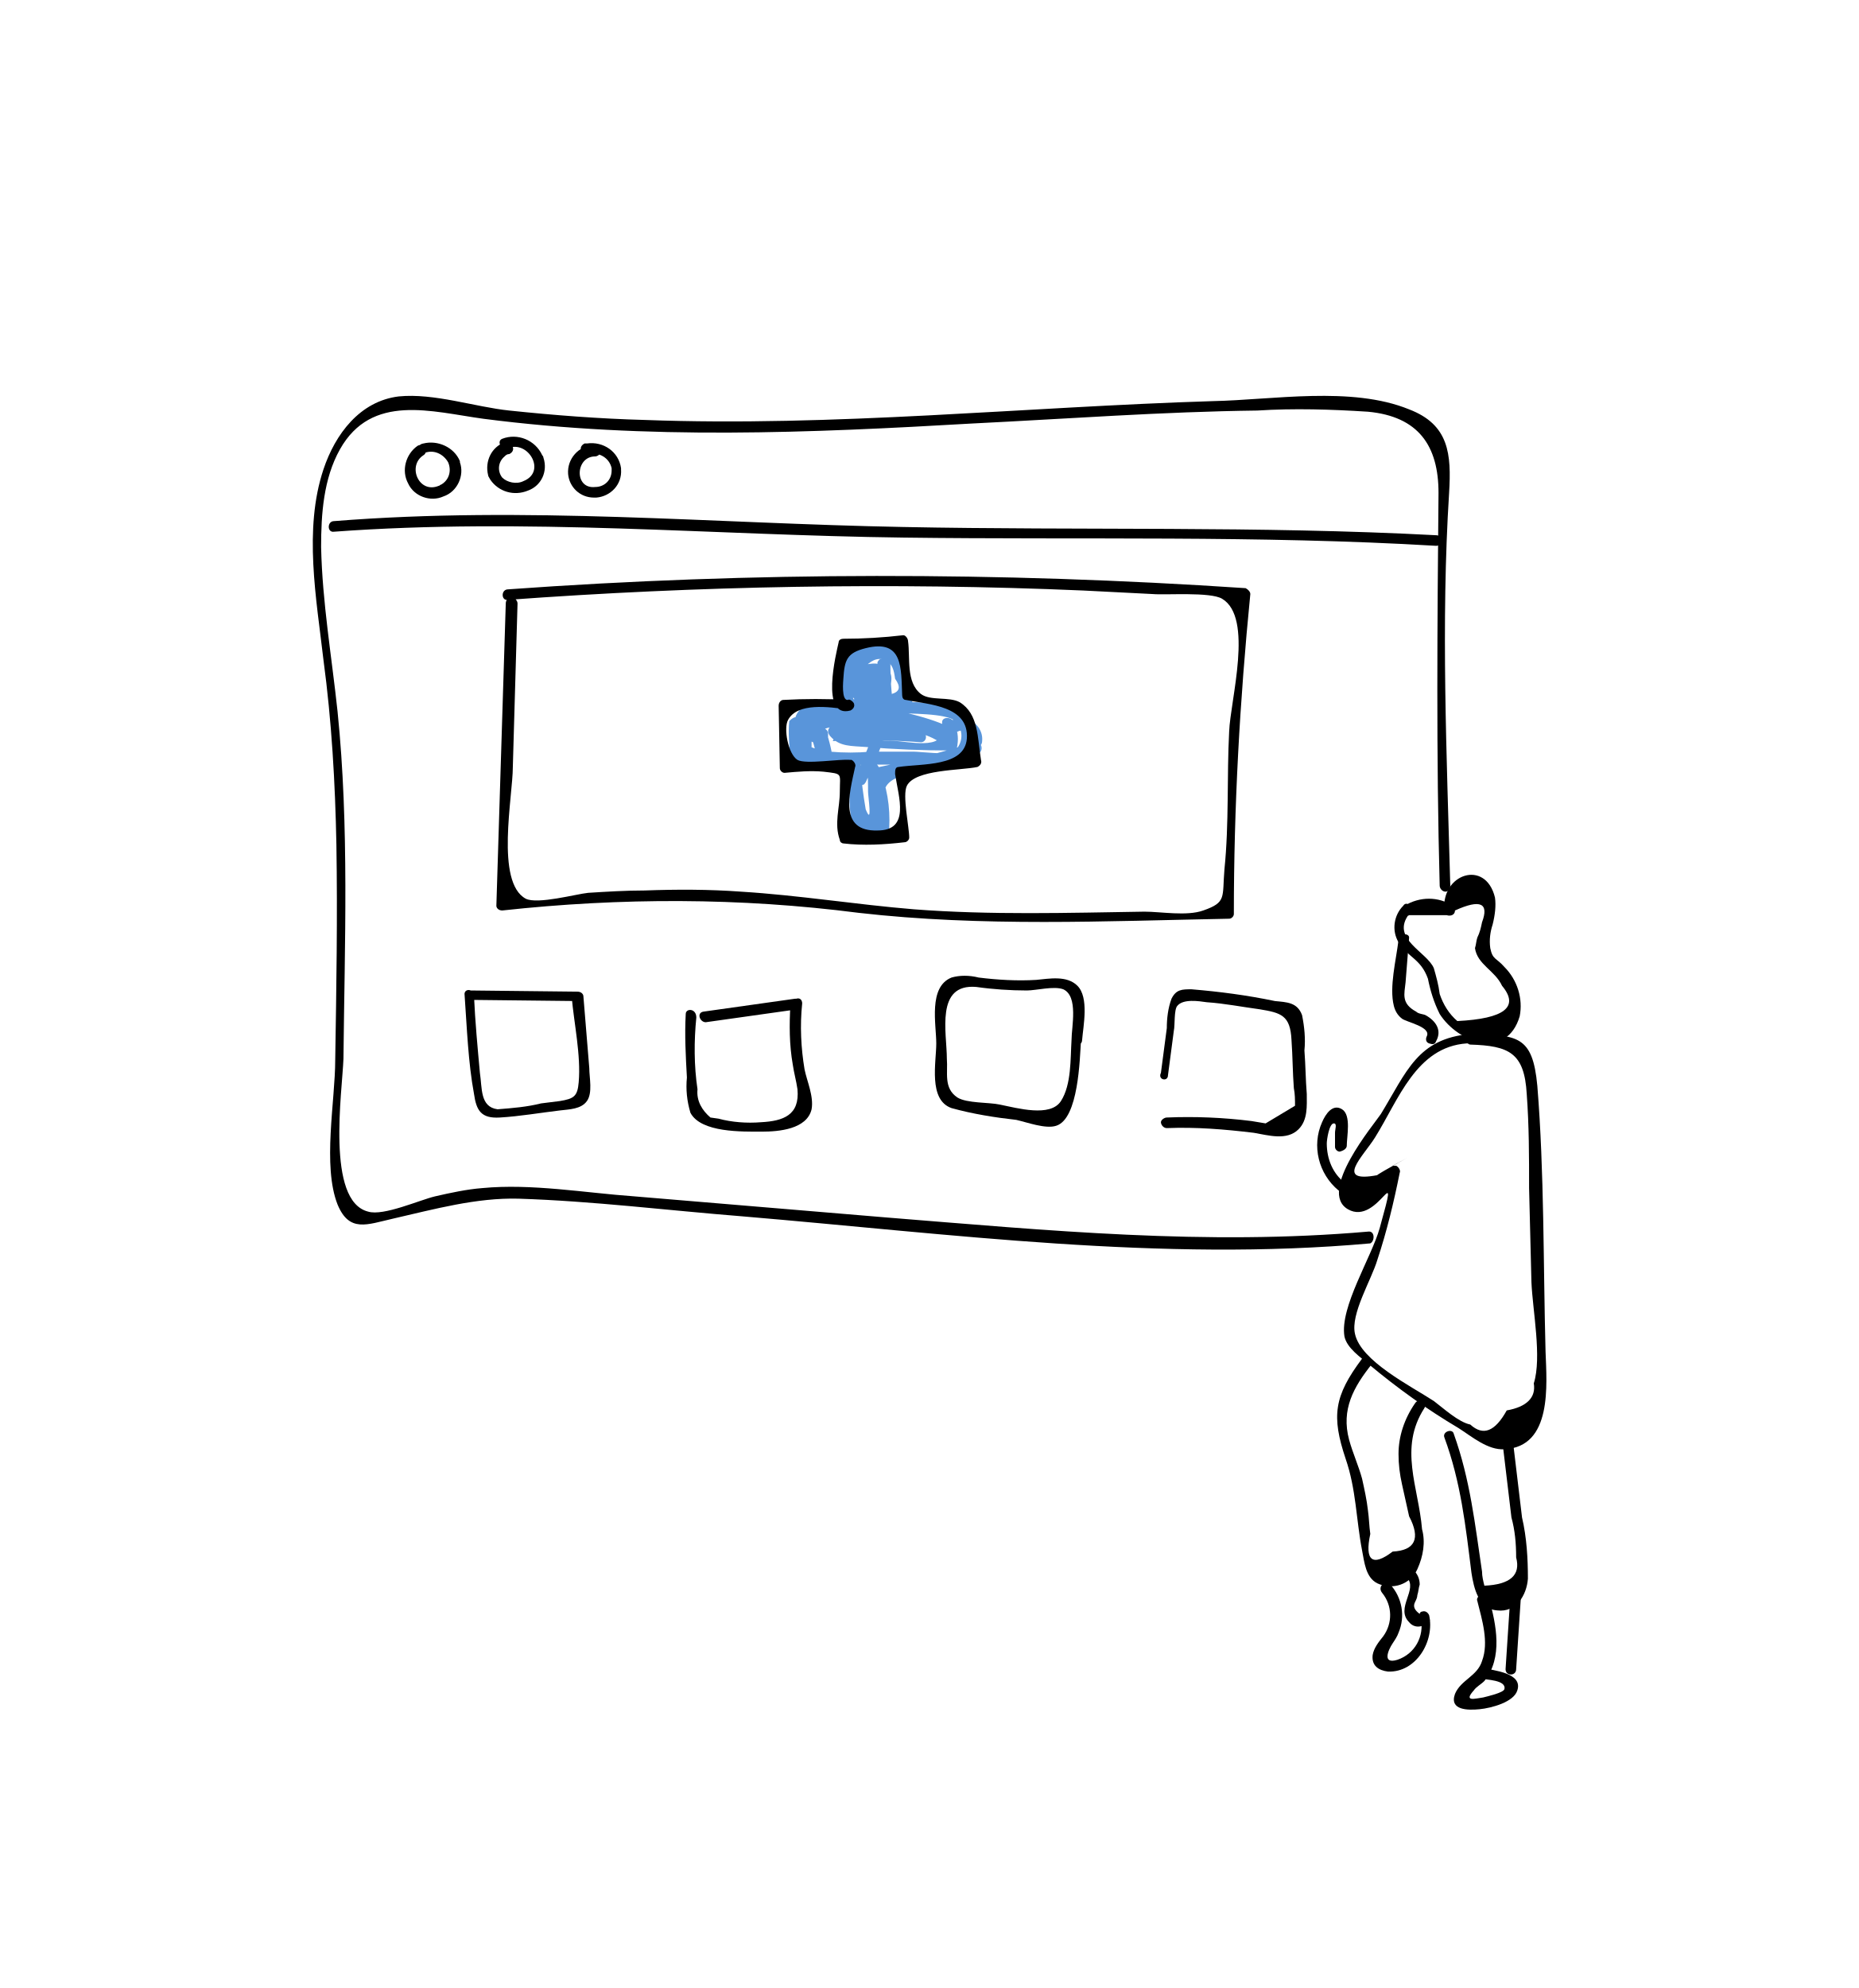
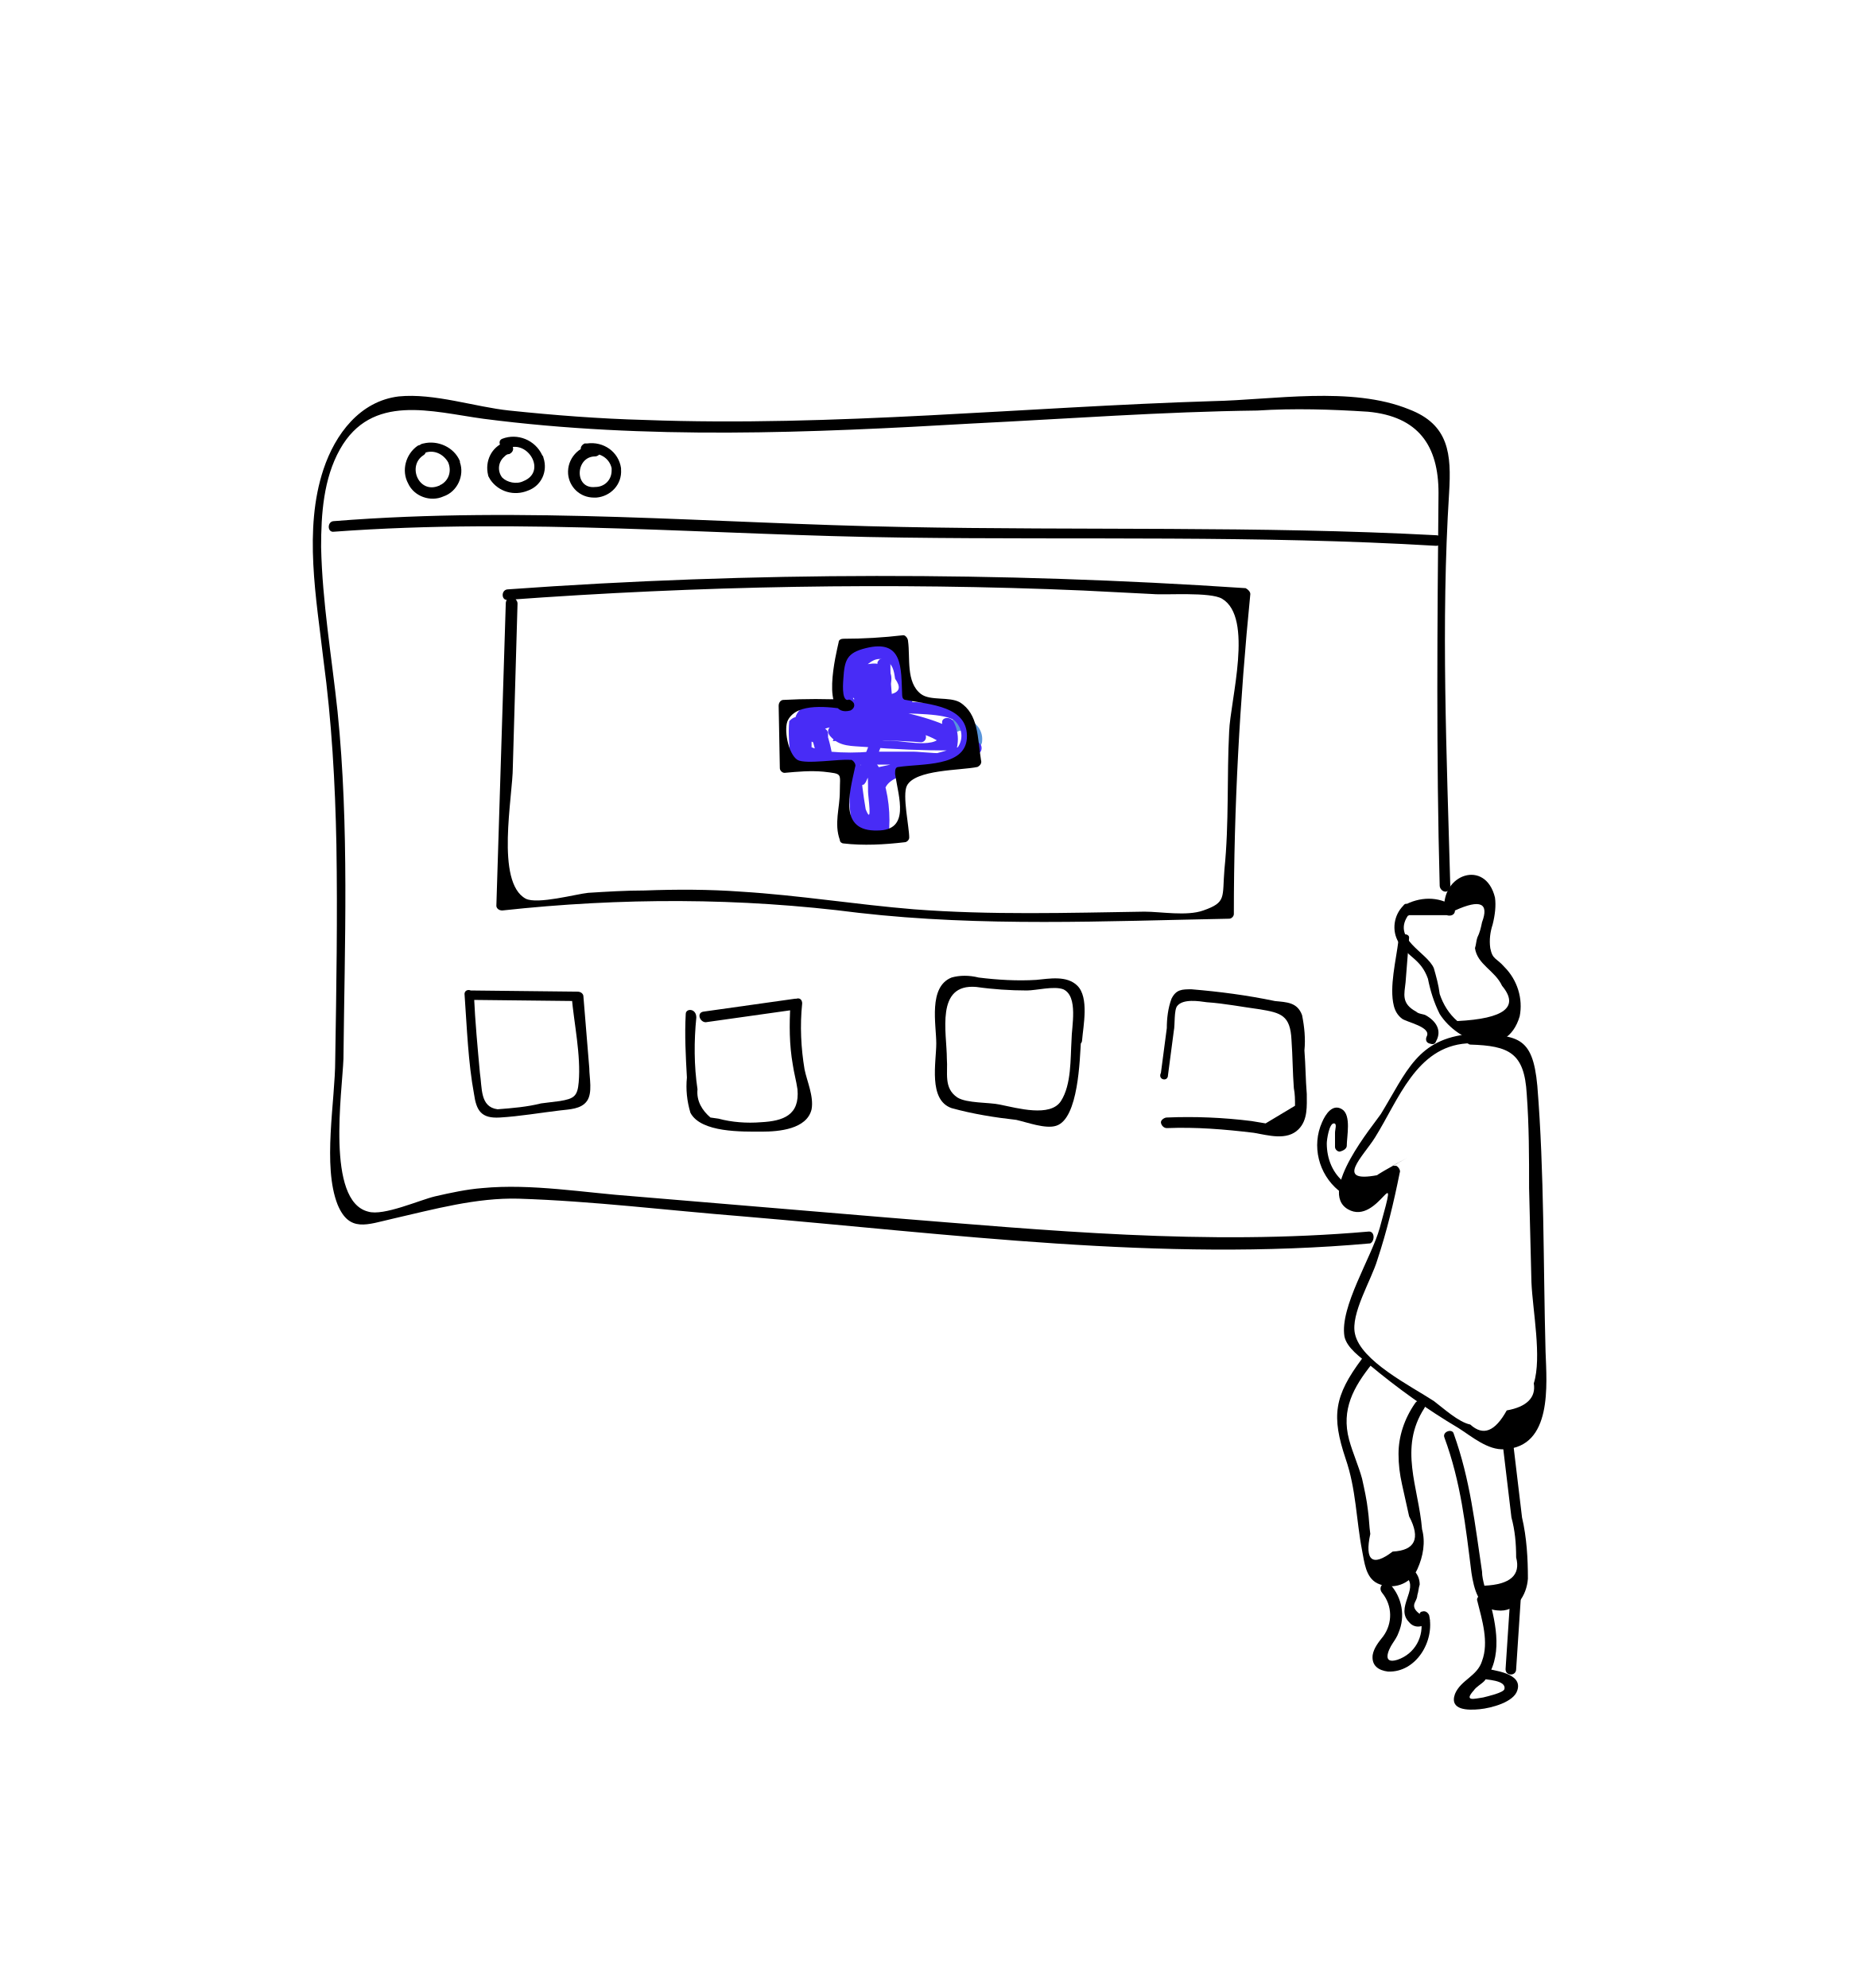
<svg xmlns="http://www.w3.org/2000/svg" version="1.1" id="Layer_1" x="0px" y="0px" viewBox="0 0 158 169" style="enable-background:new 0 0 158 169;" xml:space="preserve">
  <style type="text/css">
	.st0{fill:#5995DA;}
+ 	.st1{fill:#482CF6;}
</style>
-   <g id="Layer_2">
+   <g>
    <g id="bp_cover">
-       <path class="st0" d="M67.1,61.3c-0.1,1,0,2.1,0.1,3.1c0,0.2,0.2,0.3,0.4,0.4c1.9,0.6,4.4,0.2,6.4,0.2h8c0.3,0,0.5-0.2,0.5-0.5    c0-1,0.4-3-0.5-3.9c-1.1-1-5-0.9-6.5-1c-2-0.1-5.1-0.5-7,0.4c-1.4,0.7-0.9,2.1-0.8,3.6c0,0.6,0.9,0.7,1,0.1    c0.1-0.8,0.4-1.6,0.7-2.3h-0.9c0.4,0.9,0.7,1.8,0.9,2.8c0.1,0.6,1,0.4,1-0.1v-1.7c0-0.3-0.2-0.5-0.5-0.5c0,0-0.1,0-0.1,0    c-0.8,0.2-0.8,0.2-1.2,0.8l1,0.1c-0.5-1.7,4.9-0.9,5.4-0.9c1.9,0.2,3.6,0.2,5.2,1.4c0.3,0.1,0.6,0.1,0.7-0.2    c0-0.1,0.1-0.2,0.1-0.2l-0.1-1l-1,0.1c0.6,1.8-3,1-3.7,1c-1.1-0.1-4.2,0.1-5-0.9l-0.4,0.9c2.5-0.1,5-0.1,7.5,0.1    c0.3,0,0.5-0.3,0.4-0.6c0-0.2-0.1-0.3-0.3-0.4l-5-1.3c-0.2-0.1-0.5,0-0.6,0.2l-0.6,1l1,0.1c-0.3-1.2-0.9-2.6-0.6-3.7    c0.2-0.8,1.3-2.8,2.6-2.3c0.7,0.3,0.8,0.9,0.9,1.6c0.5,0.7,0.4,1.1-0.3,1.3c-0.9,0.7-1.6,0.2-2.1-1.3l-0.3,1c1.2,0,0.9,3.4,0.7,4    c-0.4,1.2-0.9,2.3-1.4,3.4h0.9l-0.4-0.9c-0.1-0.7-1.1-0.4-1,0.3c0.2,1.4-0.7,6.8,2.4,5.4c0.2-0.1,0.3-0.3,0.3-0.4    c0-1.7-0.1-3.4-0.2-5.1l-1,0.1c0.7,1.6,1,3.2,0.9,4.9l1-0.1c-0.8-3.2-0.9-3.9,2.2-4.7c1.8-0.4,3.5-0.9,5.3-1.5    c0.6-0.2,0.4-1.2-0.3-1c-2.8,0.9-5.6,1.6-8.5,2.2c-0.2,0.1-0.4,0.3-0.4,0.5c0.1,1.6,0.3,3.2,0.7,4.8c0.1,0.3,0.4,0.4,0.7,0.2    c0.2-0.1,0.3-0.2,0.3-0.4c0.1-1.8-0.2-3.6-0.9-5.2c-0.2-0.5-1.1-0.5-1,0.1s0.1,1.3,0.1,2c0,0.4,0.4,3-0.2,1.5    c-0.2-1.2-0.4-2.5-0.4-3.7l-1,0.3c0,0.4,0.2,0.8,0.5,1.1c0.2,0.3,0.5,0.3,0.7,0.2c0.1,0,0.1-0.1,0.2-0.2c0.9-2,4.4-9.1-0.2-9    c-0.3,0-0.5,0.2-0.5,0.5c0,0.2,0.1,0.4,0.3,0.5c2.9,2,3.8-2.8,0.4-2c-0.9,0.1-1.6,0.9-1.5,1.8c0,0.2,0.1,0.4,0.2,0.6    c0.8,1.8,3.4,1.3,4.9,1.1c0.3,0,0.4-0.4,0.4-0.7l-0.8-4.1c-0.1-0.2-0.3-0.4-0.5-0.4c-1.3,0.1-3.6-0.3-4.4,1    c-1,1.6-0.1,4.7,0.4,6.4c0.1,0.3,0.3,0.5,0.6,0.4c0.2,0,0.3-0.1,0.4-0.3c0.6-1.2,4,0.3,5,0.5l0.1-1c-2.5-0.2-5-0.2-7.5-0.1    c-0.3,0-0.5,0.2-0.5,0.5c0,0.1,0.1,0.3,0.2,0.4c0.8,0.9,1.8,0.8,3,0.9c2.4,0.2,4.9,0.3,7.3,0.3c0.3,0,0.5-0.2,0.5-0.5    c0.1-0.6,0-1.3-0.3-1.9c-0.2-0.5-1.1-0.5-1,0.1l0.1,1l0.8-0.5c-2-1.4-13.6-4-12.2,0.7c0.1,0.3,0.3,0.5,0.6,0.4    c0.2,0,0.3-0.1,0.4-0.3l0.6-0.3l-0.7-0.5V64l1-0.1c-0.2-1-0.5-2-1-3c-0.2-0.3-0.5-0.3-0.7-0.2c-0.1,0-0.1,0.1-0.2,0.2    c-0.4,0.8-0.6,1.7-0.8,2.5l1,0.1c-0.2-3.8,4.9-3.1,7.3-2.9c0.8,0.1,4.2,0,4.9,0.7c0.7,0.7,0.7,1.7,0.1,2.4    c-0.1,0.1-0.1,0.1-0.2,0.2c-0.5,0.3-2.9,0-3.4,0H74c-1.1,0.1-2.3,0.1-3.4,0c-2-0.3-2.4-0.5-2.4-2.6c-0.1-0.3-0.4-0.4-0.7-0.3    C67.3,61.1,67.2,61.2,67.1,61.3L67.1,61.3z" />
      <path class="st0" d="M81.4,62.2c0.4-0.2,0.8-0.1,1,0.3c0.1,0.2,0.1,0.3,0.1,0.5c-0.1,0.7,1,0.7,1,0c0.1-1-0.7-1.9-1.7-1.9    c-0.3,0-0.5,0-0.8,0.1C80.4,61.4,80.7,62.4,81.4,62.2L81.4,62.2z" />
-       <path class="st0" d="M74.6,56.3c0,1.7,0.2,3.5,0.6,5.2c0.2,0.7,1.2,0.4,1-0.3c-0.4-1.6-0.5-3.2-0.5-4.9c-0.1-0.3-0.4-0.4-0.7-0.3    C74.8,56,74.7,56.1,74.6,56.3L74.6,56.3z" />
-       <path d="M72.1,59.5c-1.8-0.1-3.7-0.1-5.5,0c-0.2,0-0.4,0.2-0.4,0.5l0.1,5.3c0,0.2,0.2,0.4,0.4,0.4c1.1-0.1,2.2-0.2,3.3-0.1    c1.7,0.2,1.4,0.1,1.4,1.7c0,1.4-0.5,2.7,0,4.1c0,0.2,0.2,0.3,0.3,0.3c1.7,0.2,3.5,0.1,5.2-0.1c0.2,0,0.4-0.2,0.4-0.4    c0-0.9-0.6-3.6-0.2-4.4c0.7-1.4,4.6-1.3,6-1.6c0.2-0.1,0.4-0.3,0.3-0.6c-0.3-1.9-0.2-3.9-1.8-4.9c-0.9-0.5-2.5-0.1-3.3-0.7    c-1.3-1-0.9-3.1-1.1-4.5c0-0.2-0.2-0.5-0.4-0.5c-1.7,0.2-3.4,0.3-5.1,0.3c-0.2,0-0.4,0.1-0.4,0.3c-0.2,0.9-1.6,6.5,1,5.8    c0.2-0.1,0.4-0.3,0.3-0.6C72.5,59.6,72.2,59.4,72.1,59.5L72.1,59.5c-0.6,0.1-0.4-1.7-0.4-1.8c0.1-1.6,0.3-2.2,1.9-2.6    c3.2-0.8,3,1.7,3.1,4c0,0.2,0.1,0.4,0.3,0.4c2,0.4,5.4,0.5,5.2,3.3c-0.2,2.4-3.8,2.1-5.8,2.4c-0.3,0-0.3,0.3-0.3,0.6    c0.3,2,1.3,4.8-1.5,4.8c-3.3,0.1-2.4-3.1-1.9-5.4c0.1-0.2-0.1-0.5-0.3-0.6c0,0-0.1,0-0.1,0c-0.9-0.1-3.8,0.4-4.5,0    c-0.8-0.5-1.2-2.7-0.8-3.4c0.8-1.5,3.5-1.1,5-0.9C72.7,60.5,72.7,59.6,72.1,59.5z" />
+       <g>
+         <path class="st1" d="M67.1,61.3c-0.1,1,0,2.1,0.1,3.1c0,0.2,0.2,0.3,0.4,0.4C69.5,65.4,72,65,74,65h8c0.3,0,0.5-0.2,0.5-0.5     c0-1,0.4-3-0.5-3.9c-1.1-1-5-0.9-6.5-1c-2-0.1-5.1-0.5-7,0.4c-1.4,0.7-0.9,2.1-0.8,3.6c0,0.6,0.9,0.7,1,0.1     c0.1-0.8,0.4-1.6,0.7-2.3h-0.9c0.4,0.9,0.7,1.8,0.9,2.8c0.1,0.6,1,0.4,1-0.1v-1.7c0-0.3-0.2-0.5-0.5-0.5h-0.1     c-0.8,0.2-0.8,0.2-1.2,0.8l1,0.1c-0.5-1.7,4.9-0.9,5.4-0.9c1.9,0.2,3.6,0.2,5.2,1.4c0.3,0.1,0.6,0.1,0.7-0.2     c0-0.1,0.1-0.2,0.1-0.2l-0.1-1l-1,0.1c0.6,1.8-3,1-3.7,1c-1.1-0.1-4.2,0.1-5-0.9L70.8,63c2.5-0.1,5-0.1,7.5,0.1     c0.3,0,0.5-0.3,0.4-0.6c0-0.2-0.1-0.3-0.3-0.4l-5-1.3c-0.2-0.1-0.5,0-0.6,0.2l-0.6,1l1,0.1c-0.3-1.2-0.9-2.6-0.6-3.7     c0.2-0.8,1.3-2.8,2.6-2.3c0.7,0.3,0.8,0.9,0.9,1.6c0.5,0.7,0.4,1.1-0.3,1.3c-0.9,0.7-1.6,0.2-2.1-1.3l-0.3,1c1.2,0,0.9,3.4,0.7,4     c-0.4,1.2-0.9,2.3-1.4,3.4h0.9l-0.4-0.9c-0.1-0.7-1.1-0.4-1,0.3c0.2,1.4-0.7,6.8,2.4,5.4c0.2-0.1,0.3-0.3,0.3-0.4     c0-1.7-0.1-3.4-0.2-5.1l-1,0.1c0.7,1.6,1,3.2,0.9,4.9l1-0.1c-0.8-3.2-0.9-3.9,2.2-4.7c1.8-0.4,3.5-0.9,5.3-1.5     c0.6-0.2,0.4-1.2-0.3-1c-2.8,0.9-5.6,1.6-8.5,2.2c-0.2,0.1-0.4,0.3-0.4,0.5c0.1,1.6,0.3,3.2,0.7,4.8c0.1,0.3,0.4,0.4,0.7,0.2     c0.2-0.1,0.3-0.2,0.3-0.4c0.1-1.8-0.2-3.6-0.9-5.2c-0.2-0.5-1.1-0.5-1,0.1s0.1,1.3,0.1,2c0,0.4,0.4,3-0.2,1.5     c-0.2-1.2-0.4-2.5-0.4-3.7l-1,0.3c0,0.4,0.2,0.8,0.5,1.1c0.2,0.3,0.5,0.3,0.7,0.2c0.1,0,0.1-0.1,0.2-0.2c0.9-2,4.4-9.1-0.2-9     c-0.3,0-0.5,0.2-0.5,0.5c0,0.2,0.1,0.4,0.3,0.5c2.9,2,3.8-2.8,0.4-2c-0.9,0.1-1.6,0.9-1.5,1.8c0,0.2,0.1,0.4,0.2,0.6     c0.8,1.8,3.4,1.3,4.9,1.1c0.3,0,0.4-0.4,0.4-0.7l-0.8-4.1c-0.1-0.2-0.3-0.4-0.5-0.4c-1.3,0.1-3.6-0.3-4.4,1     c-1,1.6-0.1,4.7,0.4,6.4c0.1,0.3,0.3,0.5,0.6,0.4c0.2,0,0.3-0.1,0.4-0.3c0.6-1.2,4,0.3,5,0.5l0.1-1c-2.5-0.2-5-0.2-7.5-0.1     c-0.3,0-0.5,0.2-0.5,0.5c0,0.1,0.1,0.3,0.2,0.4c0.8,0.9,1.8,0.8,3,0.9c2.4,0.2,4.9,0.3,7.3,0.3c0.3,0,0.5-0.2,0.5-0.5     c0.1-0.6,0-1.3-0.3-1.9c-0.2-0.5-1.1-0.5-1,0.1l0.1,1L81,62c-2-1.4-13.6-4-12.2,0.7c0.1,0.3,0.3,0.5,0.6,0.4     c0.2,0,0.3-0.1,0.4-0.3l0.6-0.3L69.7,62v2l1-0.1c-0.2-1-0.5-2-1-3c-0.2-0.3-0.5-0.3-0.7-0.2c-0.1,0-0.1,0.1-0.2,0.2     c-0.4,0.8-0.6,1.7-0.8,2.5l1,0.1c-0.2-3.8,4.9-3.1,7.3-2.9c0.8,0.1,4.2,0,4.9,0.7c0.7,0.7,0.7,1.7,0.1,2.4     c-0.1,0.1-0.1,0.1-0.2,0.2c-0.5,0.3-2.9,0-3.4,0H74c-1.1,0.1-2.3,0.1-3.4,0c-2-0.3-2.4-0.5-2.4-2.6c-0.1-0.3-0.4-0.4-0.7-0.3     C67.3,61.1,67.2,61.2,67.1,61.3L67.1,61.3z" />
+         <path class="st1" d="M74.6,56.3c0,1.7,0.2,3.5,0.6,5.2c0.2,0.7,1.2,0.4,1-0.3c-0.4-1.6-0.5-3.2-0.5-4.9C75.6,56,75.3,55.9,75,56     C74.8,56,74.7,56.1,74.6,56.3L74.6,56.3z" />
+       </g>
+       <path d="M72.1,59.5c-1.8-0.1-3.7-0.1-5.5,0c-0.2,0-0.4,0.2-0.4,0.5l0.1,5.3c0,0.2,0.2,0.4,0.4,0.4c1.1-0.1,2.2-0.2,3.3-0.1    c1.7,0.2,1.4,0.1,1.4,1.7c0,1.4-0.5,2.7,0,4.1c0,0.2,0.2,0.3,0.3,0.3c1.7,0.2,3.5,0.1,5.2-0.1c0.2,0,0.4-0.2,0.4-0.4    c0-0.9-0.6-3.6-0.2-4.4c0.7-1.4,4.6-1.3,6-1.6c0.2-0.1,0.4-0.3,0.3-0.6c-0.3-1.9-0.2-3.9-1.8-4.9c-0.9-0.5-2.5-0.1-3.3-0.7    c-1.3-1-0.9-3.1-1.1-4.5c0-0.2-0.2-0.5-0.4-0.5c-1.7,0.2-3.4,0.3-5.1,0.3c-0.2,0-0.4,0.1-0.4,0.3c-0.2,0.9-1.6,6.5,1,5.8    c0.2-0.1,0.4-0.3,0.3-0.6C72.5,59.6,72.2,59.4,72.1,59.5L72.1,59.5c-0.6,0.1-0.4-1.7-0.4-1.8c0.1-1.6,0.3-2.2,1.9-2.6    c3.2-0.8,3,1.7,3.1,4c0,0.2,0.1,0.4,0.3,0.4c2,0.4,5.4,0.5,5.2,3.3c-0.2,2.4-3.8,2.1-5.8,2.4c-0.3,0-0.3,0.3-0.3,0.6    c0.3,2,1.3,4.8-1.5,4.8c-3.3,0.1-2.4-3.1-1.9-5.4c0.1-0.2-0.1-0.5-0.3-0.6h-0.1c-0.9-0.1-3.8,0.4-4.5,0c-0.8-0.5-1.2-2.7-0.8-3.4    c0.8-1.5,3.5-1.1,5-0.9C72.7,60.5,72.7,59.6,72.1,59.5z" />
      <path d="M116.3,104.7c-13.8,1.2-27.2-0.1-40.9-1.2c-7.1-0.6-14.3-1.2-21.5-1.8c-4.2-0.3-8.7-1.1-12.9-0.7c-1.3,0.1-2.7,0.4-4,0.7    s-4.4,1.7-5.7,1.3c-3.6-0.9-2.2-10.2-2.1-13c0.1-9.8,0.5-19.7-0.5-29.5c-0.5-4.7-1.3-9.3-1.4-14c0-2.8,0.2-5.8,1.6-8.3    c2.7-4.8,7.8-3.2,12.2-2.6C55,37.4,68.9,36.8,82.7,36c8.1-0.4,16.1-1,24.2-1.1c3.1-0.2,6.3-0.1,9.4,0.1c4.3,0.4,6,2.9,6,6.9    c-0.1,11.1-0.2,22.3,0.1,33.4c0,0.2,0.2,0.5,0.5,0.5c0.2,0,0.4-0.2,0.4-0.5c-0.3-11.1-0.8-22.3-0.1-33.4c0.2-3.3,0-5.8-3.4-7.1    c-4.9-2-11.6-0.8-16.7-0.7c-16.1,0.5-32.2,2.2-48.3,1.6c-3.8-0.1-7.7-0.4-11.5-0.8c-2.9-0.3-6.4-1.5-9.4-1.2    c-3.3,0.4-5.4,3.2-6.4,6.2c-1.7,5.1-0.6,11,0,16.2c0.7,5.2,1,10.5,1.1,15.7c0.1,6.1,0,12.2-0.1,18.3c0,3.5-1.1,9,0.2,12.3    c1,2.4,2.5,1.7,4.7,1.2c3.5-0.8,7.1-1.8,10.7-1.7c6.3,0.2,12.7,1,19,1.5c17.8,1.5,35.6,3.9,53.4,2.3    C116.9,105.5,116.9,104.6,116.3,104.7L116.3,104.7z" />
      <path d="M28.4,45.2c16.3-1.2,32.2,0.3,48.4,0.5c15.1,0.2,30.2-0.2,45.3,0.7c0.6,0,0.6-0.9,0-0.9c-15.1-0.8-30.2-0.4-45.3-0.7    c-16.2-0.3-32.1-1.8-48.4-0.5C27.8,44.3,27.8,45.3,28.4,45.2z" />
-       <path d="M36.1,38.5c0.8-0.3,1.6,0.1,2,0.8c0.3,0.7,0.1,1.5-0.6,1.9c-0.1,0-0.1,0.1-0.2,0.1c-1.7,0.7-2.7-1.7-1.3-2.6    c0.5-0.3,0-1.1-0.5-0.8c-1,0.7-1.4,2.1-0.8,3.2c0.5,1.1,1.9,1.6,3,1.1c0,0,0,0,0,0c1.2-0.4,1.8-1.8,1.4-2.9c0,0,0,0,0-0.1    c-0.5-1.2-1.9-1.8-3.1-1.5C35.3,37.8,35.5,38.7,36.1,38.5L36.1,38.5z" />
+       <path d="M36.1,38.5c0.8-0.3,1.6,0.1,2,0.8c0.3,0.7,0.1,1.5-0.6,1.9c-0.1,0-0.1,0.1-0.2,0.1c-1.7,0.7-2.7-1.7-1.3-2.6    c0.5-0.3,0-1.1-0.5-0.8c-1,0.7-1.4,2.1-0.8,3.2c0.5,1.1,1.9,1.6,3,1.1l0,0c1.2-0.4,1.8-1.8,1.4-2.9c0,0,0,0,0-0.1    c-0.5-1.2-1.9-1.8-3.1-1.5C35.3,37.8,35.5,38.7,36.1,38.5L36.1,38.5z" />
      <path d="M42.9,37.6c-1.1,0.4-1.7,1.6-1.4,2.8c0,0.1,0.1,0.2,0.2,0.4c0.7,1,2,1.4,3.2,0.9c1.1-0.4,1.7-1.6,1.3-2.8    c0-0.1-0.1-0.2-0.1-0.2c-0.6-1.3-2.1-1.9-3.4-1.4c-0.5,0.2-0.1,1,0.5,0.8c1.7-0.7,3.3,2,1.3,2.8c-0.6,0.3-1.4,0.1-1.8-0.3    c-0.4-0.5-0.4-1.3,0.2-1.8c0.1-0.1,0.2-0.2,0.4-0.2c0.2-0.1,0.4-0.3,0.3-0.6C43.4,37.6,43.2,37.5,42.9,37.6L42.9,37.6z" />
      <path d="M50.5,37.8c-1.3,0.1-2.3,1.2-2.2,2.5c0.1,1.1,1,2,2.2,2c0.1,0,0.2,0,0.2,0c1.2-0.1,2.2-1.1,2.1-2.4c0,0,0,0,0-0.1    c-0.2-1.4-1.5-2.3-2.9-2.1c-0.1,0-0.1,0-0.2,0c-0.2,0.1-0.4,0.3-0.3,0.6c0.1,0.2,0.3,0.4,0.6,0.3l0,0c0.9-0.2,1.8,0.3,2,1.2    c0,0.1,0,0.1,0,0.2c0,0.8-0.6,1.4-1.4,1.4c-1.8,0.2-1.7-2.6,0-2.6c0.2,0,0.5-0.2,0.5-0.5S50.8,37.8,50.5,37.8L50.5,37.8z" />
      <path d="M125,87.9c-4.5,0.4-5.4,3.2-7.6,6.8c-0.6,0.9-5.4,6.6-2.8,8.1s4.5-4.9,2.7,1.6c-0.7,2.5-3.4,6.7-3,9.2    c0.2,1,1.4,1.8,2.1,2.4c2.4,2,4.9,3.8,7.6,5.4c1.1,0.7,2.5,1.9,3.9,1.8c4.1-0.2,3.6-5.5,3.5-8.3c-0.2-7.5-0.1-15.2-0.7-22.6    C130.3,88,129,88,125,87.9c-0.2,0-0.4,0.2-0.4,0.4c0,0.2,0.2,0.5,0.4,0.5c3.3,0.1,4.6,0.7,4.8,4.2c0.2,2.7,0.2,5.3,0.2,8l0.2,8    c0.1,2.4,0.9,6.4,0.2,8.6c0.2,1.2-0.6,2-2.3,2.3c-1,1.8-2,2.2-3.1,1.2c-1-0.2-2.3-1.4-3.1-2c-2-1.3-6.2-3.4-6.7-5.7    c-0.4-1.7,1.4-4.6,1.9-6.3c0.8-2.4,1.4-4.9,1.9-7.4c0.1-0.2-0.1-0.5-0.3-0.6c-0.1,0-0.2,0-0.3,0c3.5-1.9-1.5,0.8-1.3,0.8    c-3.7,0.7-1.2-1.6-0.2-3.2c2-3.2,3.5-7.7,7.8-8C125.5,88.8,125.5,87.8,125,87.9z" />
      <path d="M115.8,115.5c-2.4,3.2-2.6,4.9-1.4,8.5c0.9,2.6,0.9,5.2,1.4,7.8c0.2,1,0.3,2.3,1.3,2.8c1.3,0.6,2.8,0.1,3.4-1.2    c0.5-1.1,0.7-2.3,0.4-3.4c-0.3-3.6-2-6.9,0.2-10.3c0.3-0.5-0.5-0.9-0.8-0.4c-0.9,1.3-1.4,2.8-1.4,4.3c0,0.9,0.1,1.7,0.3,2.6    c0.2,0.9,0.4,1.8,0.6,2.7c1,1.9,0.5,2.9-1.4,3c-1.7,1.3-2.4,0.8-1.9-1.5c-0.1-0.7-0.1-1.3-0.2-2c-0.1-0.9-0.3-1.8-0.5-2.7    c-0.3-1.1-0.8-2.2-1.1-3.3c-0.7-2.6,0.4-4.5,1.9-6.4C116.9,115.5,116.1,115.1,115.8,115.5L115.8,115.5z" />
      <path d="M122.8,122.2c1.4,3.8,1.8,7.5,2.3,11.5c0.2,1.3,0.6,3.1,2.2,3.2c1.6,0.2,2.5-1.3,2.6-2.7c0-1.7-0.1-3.5-0.5-5.2l-0.8-6.7    c-0.1-0.6-1-0.6-0.9,0l0.8,6.7c0.3,1.1,0.4,2.2,0.4,3.4c0.4,1.5-0.5,2.3-2.7,2.4c-0.1-0.4-0.2-0.8-0.2-1.2c-0.6-4-1-7.8-2.4-11.7    C123.5,121.4,122.6,121.7,122.8,122.2L122.8,122.2z" />
      <path d="M117.5,135.4c0.9,1.1,0.9,2.6,0.1,3.7c-0.4,0.5-0.8,1-0.9,1.6c-0.1,0.9,0.5,1.3,1.3,1.4c2.4,0.1,4-2.6,3.5-4.8    c-0.1-0.2-0.3-0.4-0.6-0.3c-0.1,0-0.2,0.1-0.2,0.2c-0.4-0.3-0.6-0.6-0.4-1c0.1-0.2,0.2-0.4,0.2-0.6c0.1-0.3,0.1-0.6,0.2-0.9    c0-0.5-0.2-0.9-0.5-1.2c-0.4-0.4-1,0.2-0.6,0.6c1,1-1,2.6,0.2,3.8c0.4,0.5,1.1,0.5,1.6,0c0.1-0.1,0.1-0.1,0.2-0.2l-0.8-0.1    c0.3,1.5-0.5,3-2,3.5c-1.3,0.4-0.8-0.8-0.4-1.4c0.2-0.3,0.4-0.6,0.5-0.9c0.6-1.4,0.3-3-0.7-4.1    C117.7,134.3,117.1,134.9,117.5,135.4L117.5,135.4z" />
      <path d="M125.6,136.1c0.4,1.6,1,3.5,0.4,5.1c-0.4,1.3-1.8,1.6-2.3,2.8c-0.5,1.4,1.1,1.4,2.1,1.3s2.9-0.6,3.2-1.6    c0.5-1.5-2.1-1.7-2.9-1.9c-0.6-0.1-0.8,0.8-0.2,0.9c0.4,0.1,2.2,0.1,2,0.9c-0.1,0.3-1.4,0.6-1.8,0.7c-0.7,0.1-1.7,0.4-0.8-0.6    c0.2-0.3,0.6-0.5,0.9-0.8c1.6-2,1-4.8,0.4-7c-0.1-0.2-0.3-0.4-0.6-0.3C125.7,135.6,125.5,135.9,125.6,136.1L125.6,136.1z" />
      <path d="M128.9,141.9l0.4-6.1c0-0.6-0.9-0.6-0.9,0l-0.4,6.1C128,142.5,128.9,142.5,128.9,141.9z" />
      <path d="M118.9,79.9c-0.2,1.7-0.8,4-0.4,5.6c0.1,0.4,0.3,0.8,0.7,1.1c0.4,0.3,2.5,0.7,2.1,1.5c-0.1,0.2-0.1,0.5,0.2,0.6    s0.5,0.1,0.6-0.2l0,0c0.5-0.9,0-1.7-0.9-2.2c-0.2-0.1-0.6-0.1-0.8-0.3c-1.3-0.7-1-1.5-0.9-2.5c0.1-1.2,0.2-2.5,0.3-3.8    C119.8,79.3,118.9,79.3,118.9,79.9z" />
-       <path d="M119.3,77c-0.8,0.8-1,2.1-0.4,3.1c0.8,1.3,1.9,1.4,2.5,3.1c0.2,1,0.5,2,1,3c1.6,2.5,5.7,3.9,6.8,0.2    c0.3-1.5-0.2-3.1-1.3-4.2c-0.7-0.8-1-0.6-1.2-1.6c-0.1-0.7,0-1.4,0.2-2c0.2-0.8,0.3-1.6,0.2-2.3c-0.8-3.3-4.6-2-4.3,1.1l0.7-0.4    c-1.2-0.8-2.8-0.8-4.1,0c-0.5,0.3,0,1.1,0.4,0.8h3.2c0.3,0.1,0.7,0,0.7-0.4c2.2-1,2.9-0.6,2.3,1c-0.1,0.5-0.2,0.9-0.4,1.3    c-0.1,0.3-0.1,0.6-0.2,0.9c0.2,1.4,1.7,1.9,2.3,3.2c1.5,1.8,0.2,2.8-3.8,3c-0.7-0.6-1.2-1.4-1.5-2.3c-0.1-0.8-0.3-1.5-0.5-2.2    c-0.6-1.4-3.7-2.5-2.1-4.6C120.3,77.2,119.6,76.5,119.3,77z" />
+       <path d="M119.3,77c-0.8,0.8-1,2.1-0.4,3.1c0.8,1.3,1.9,1.4,2.5,3.1c0.2,1,0.5,2,1,3c1.6,2.5,5.7,3.9,6.8,0.2    c0.3-1.5-0.2-3.1-1.3-4.2c-0.7-0.8-1-0.6-1.2-1.6c-0.1-0.7,0-1.4,0.2-2c0.2-0.8,0.3-1.6,0.2-2.3c-0.8-3.3-4.6-2-4.3,1.1l0.7-0.4    C122.3,76.2,120.7,76.2,119.3,77c-0.4,0.3,0.1,1.1,0.5,0.8h3.2c0.3,0.1,0.7,0,0.7-0.4c2.2-1,2.9-0.6,2.3,1    c-0.1,0.5-0.2,0.9-0.4,1.3c-0.1,0.3-0.1,0.6-0.2,0.9c0.2,1.4,1.7,1.9,2.3,3.2c1.5,1.8,0.2,2.8-3.8,3c-0.7-0.6-1.2-1.4-1.5-2.3    c-0.1-0.8-0.3-1.5-0.5-2.2c-0.6-1.4-3.7-2.5-2.1-4.6C120.3,77.2,119.6,76.5,119.3,77z" />
      <path d="M114.5,97.4c0-0.8,0.4-2.6-0.4-3.1s-1.4,0.4-1.7,1.1c-0.9,2-0.3,4.4,1.4,5.8c0.4,0.3,1.1-0.3,0.6-0.6    c-1.1-0.8-1.6-2.1-1.6-3.4c0-0.3,0.2-1.7,0.6-1.7c0.3,0,0.1,0.5,0.1,0.8v1.2c0,0.2,0.2,0.4,0.4,0.4    C114.3,97.8,114.5,97.6,114.5,97.4L114.5,97.4z" />
-       <path d="M39.5,84.6c0.2,2.8,0.3,5.7,0.8,8.4c0.2,1.4,0.6,2.1,2.2,2c1.7-0.1,3.4-0.4,5.1-0.6c0.8-0.1,1.8-0.1,2.3-0.8    s0.2-2,0.2-2.8l-0.5-6.1c0-0.2-0.2-0.4-0.5-0.4l-9.1-0.1C39.7,84.1,39.5,84.3,39.5,84.6c0,0.2,0.2,0.4,0.5,0.4l9.1,0.1l-0.5-0.4    c0.2,2.3,0.8,5,0.6,7.3c-0.1,1.2-0.4,1.4-1.6,1.6L46,93.8c-1.2,0.3-2.4,0.4-3.7,0.5c-1.5-0.2-1.3-1.8-1.5-3.1    c-0.2-2.2-0.4-4.3-0.5-6.5C40.3,84,39.4,84,39.5,84.6z" />
-       <path d="M58.3,86.2c-0.1,1.8,0,3.6,0.1,5.4c-0.1,1,0,2,0.3,3c0.9,1.7,4.4,1.6,6.1,1.6c1.4,0,3.8-0.2,4.2-1.9    c0.2-1.1-0.4-2.4-0.6-3.4c-0.3-1.8-0.4-3.7-0.2-5.6c0-0.3-0.2-0.5-0.5-0.4c0,0-0.1,0-0.1,0l-7.8,1.1c-0.6,0.1-0.3,0.9,0.2,0.9    l7.8-1.1l-0.6-0.4c-0.1,1.7-0.1,3.4,0.2,5.1c0.1,0.7,0.3,1.4,0.4,2.1c0.2,2.2-1.2,2.7-3.1,2.8c-1.2,0.1-2.5,0-3.6-0.3l-0.7-0.1    c-0.7-0.6-1.2-1.4-1.1-2.4c-0.3-2-0.3-4.1-0.1-6.1C59.2,85.7,58.3,85.7,58.3,86.2L58.3,86.2z" />
+       <path d="M39.5,84.6c0.2,2.8,0.3,5.7,0.8,8.4c0.2,1.4,0.6,2.1,2.2,2c1.7-0.1,3.4-0.4,5.1-0.6c0.8-0.1,1.8-0.1,2.3-0.8    s0.2-2,0.2-2.8l-0.5-6.1c0-0.2-0.2-0.4-0.5-0.4L40,84.2C39.7,84.1,39.5,84.3,39.5,84.6c0,0.2,0.2,0.4,0.5,0.4l9.1,0.1l-0.5-0.4    c0.2,2.3,0.8,5,0.6,7.3c-0.1,1.2-0.4,1.4-1.6,1.6L46,93.8c-1.2,0.3-2.4,0.4-3.7,0.5c-1.5-0.2-1.3-1.8-1.5-3.1    c-0.2-2.2-0.4-4.3-0.5-6.5C40.3,84,39.4,84,39.5,84.6z" />
+       <path d="M58.3,86.2c-0.1,1.8,0,3.6,0.1,5.4c-0.1,1,0,2,0.3,3c0.9,1.7,4.4,1.6,6.1,1.6c1.4,0,3.8-0.2,4.2-1.9    c0.2-1.1-0.4-2.4-0.6-3.4c-0.3-1.8-0.4-3.7-0.2-5.6c0-0.3-0.2-0.5-0.5-0.4h-0.1L59.8,86c-0.6,0.1-0.3,0.9,0.2,0.9l7.8-1.1    l-0.6-0.4c-0.1,1.7-0.1,3.4,0.2,5.1c0.1,0.7,0.3,1.4,0.4,2.1c0.2,2.2-1.2,2.7-3.1,2.8c-1.2,0.1-2.5,0-3.6-0.3L60.4,95    c-0.7-0.6-1.2-1.4-1.1-2.4c-0.3-2-0.3-4.1-0.1-6.1C59.2,85.7,58.3,85.7,58.3,86.2L58.3,86.2z" />
      <path d="M99.3,91.4l0.5-3.8c0.1-0.4,0-1.8,0.3-2.1c0.5-0.6,1.8-0.4,2.5-0.3c1.5,0.1,3,0.4,4.5,0.6c1.8,0.3,2.6,0.5,2.7,2.6    c0.1,1.4,0.1,2.8,0.2,4.1c0.1,0.5,0.1,1,0.1,1.5l-2.5,1.5l-1.2-0.2c-2.4-0.3-4.8-0.4-7.2-0.3c-0.2,0-0.5,0.2-0.5,0.4    c0,0.2,0.2,0.5,0.5,0.5l0,0c2.5-0.1,4.9,0.1,7.4,0.4c1.2,0.2,2.8,0.7,3.8-0.3c0.8-0.8,0.7-2,0.7-3c-0.1-1.2-0.1-2.4-0.2-3.7    c0.1-1,0-2-0.2-3c-0.4-1.1-1.3-1.1-2.3-1.2c-2.4-0.5-4.7-0.8-7.1-1c-0.8,0-1.3,0-1.7,0.8c-0.3,0.8-0.4,1.7-0.4,2.5l-0.5,3.8    C98.4,91.8,99.3,92,99.3,91.4L99.3,91.4z" />
-       <path d="M43.1,51c16.3-1.2,32.7-1.5,49-0.8c2,0.1,3.9,0.2,5.9,0.3c1.1,0.1,4.9-0.2,5.9,0.4c2.7,1.6,0.7,8.6,0.6,11.3    c-0.2,3.8,0,7.8-0.4,11.7c-0.2,2.4,0.2,2.8-1.8,3.5c-1.4,0.5-3.6,0.1-5,0.1c-6.5,0.1-13.1,0.3-19.6-0.2c-4.9-0.4-9.8-1.2-14.7-1.5    c-2.7-0.2-5.5-0.2-8.2-0.1c-1.6,0-3.2,0.1-4.8,0.2c-1,0.1-4.3,1-5.3,0.5c-2.6-1.4-1.1-8.7-1.1-11.2l0.4-13.9    c0-0.2-0.2-0.5-0.5-0.5s-0.5,0.2-0.5,0.5l-0.8,25.7c0,0.2,0.2,0.4,0.5,0.4c10.1-1.1,20.2-1.1,30.3,0.2c10.5,1.2,21,0.7,31.5,0.5    c0.2,0,0.4-0.2,0.4-0.4c0-9.1,0.5-18.1,1.4-27.2c0-0.2-0.2-0.4-0.4-0.5C85,48.6,64,48.6,43.2,50.1C42.6,50.1,42.6,51,43.1,51    L43.1,51z" />
+       <path d="M43.1,51c16.3-1.2,32.7-1.5,49-0.8c2,0.1,3.9,0.2,5.9,0.3c1.1,0.1,4.9-0.2,5.9,0.4c2.7,1.6,0.7,8.6,0.6,11.3    c-0.2,3.8,0,7.8-0.4,11.7c-0.2,2.4,0.2,2.8-1.8,3.5c-1.4,0.5-3.6,0.1-5,0.1c-6.5,0.1-13.1,0.3-19.6-0.2c-4.9-0.4-9.8-1.2-14.7-1.5    c-2.7-0.2-5.5-0.2-8.2-0.1c-1.6,0-3.2,0.1-4.8,0.2c-1,0.1-4.3,1-5.3,0.5c-2.6-1.4-1.1-8.7-1.1-11.2L44,51.3c0-0.2-0.2-0.5-0.5-0.5    S43,51,43,51.3L42.2,77c0,0.2,0.2,0.4,0.5,0.4c10.1-1.1,20.2-1.1,30.3,0.2c10.5,1.2,21,0.7,31.5,0.5c0.2,0,0.4-0.2,0.4-0.4    c0-9.1,0.5-18.1,1.4-27.2c0-0.2-0.2-0.4-0.4-0.5C85,48.6,64,48.6,43.2,50.1C42.6,50.1,42.6,51,43.1,51L43.1,51z" />
      <path d="M91.1,88.4c-0.1,1.6,0,3.8-0.9,5.2s-3.7,0.6-5.2,0.3c-0.9-0.2-2.8-0.1-3.6-0.6c-1.2-0.8-0.8-2.1-0.9-3.3    c0-2.2-1-6.4,2.5-6.1c1.4,0.2,2.9,0.3,4.3,0.3c0.8,0,2.3-0.4,3.1-0.1C91.7,84.7,91.1,87.3,91.1,88.4c0,0.6,0.9,0.6,0.9,0    c0.1-1.2,0.6-3.6-0.4-4.6c-0.9-0.9-2.4-0.6-3.5-0.5c-1.6,0.1-3.3,0-4.9-0.2c-0.8-0.2-1.6-0.2-2.3,0c-2,0.8-1.3,4-1.3,5.6    s-0.7,4.8,1.3,5.5c1.8,0.5,3.7,0.8,5.5,1c0.9,0.2,2.5,0.8,3.4,0.5c1.9-0.6,2-5.7,2.1-7.2C92,87.9,91.1,87.9,91.1,88.4z" />
    </g>
  </g>
</svg>
